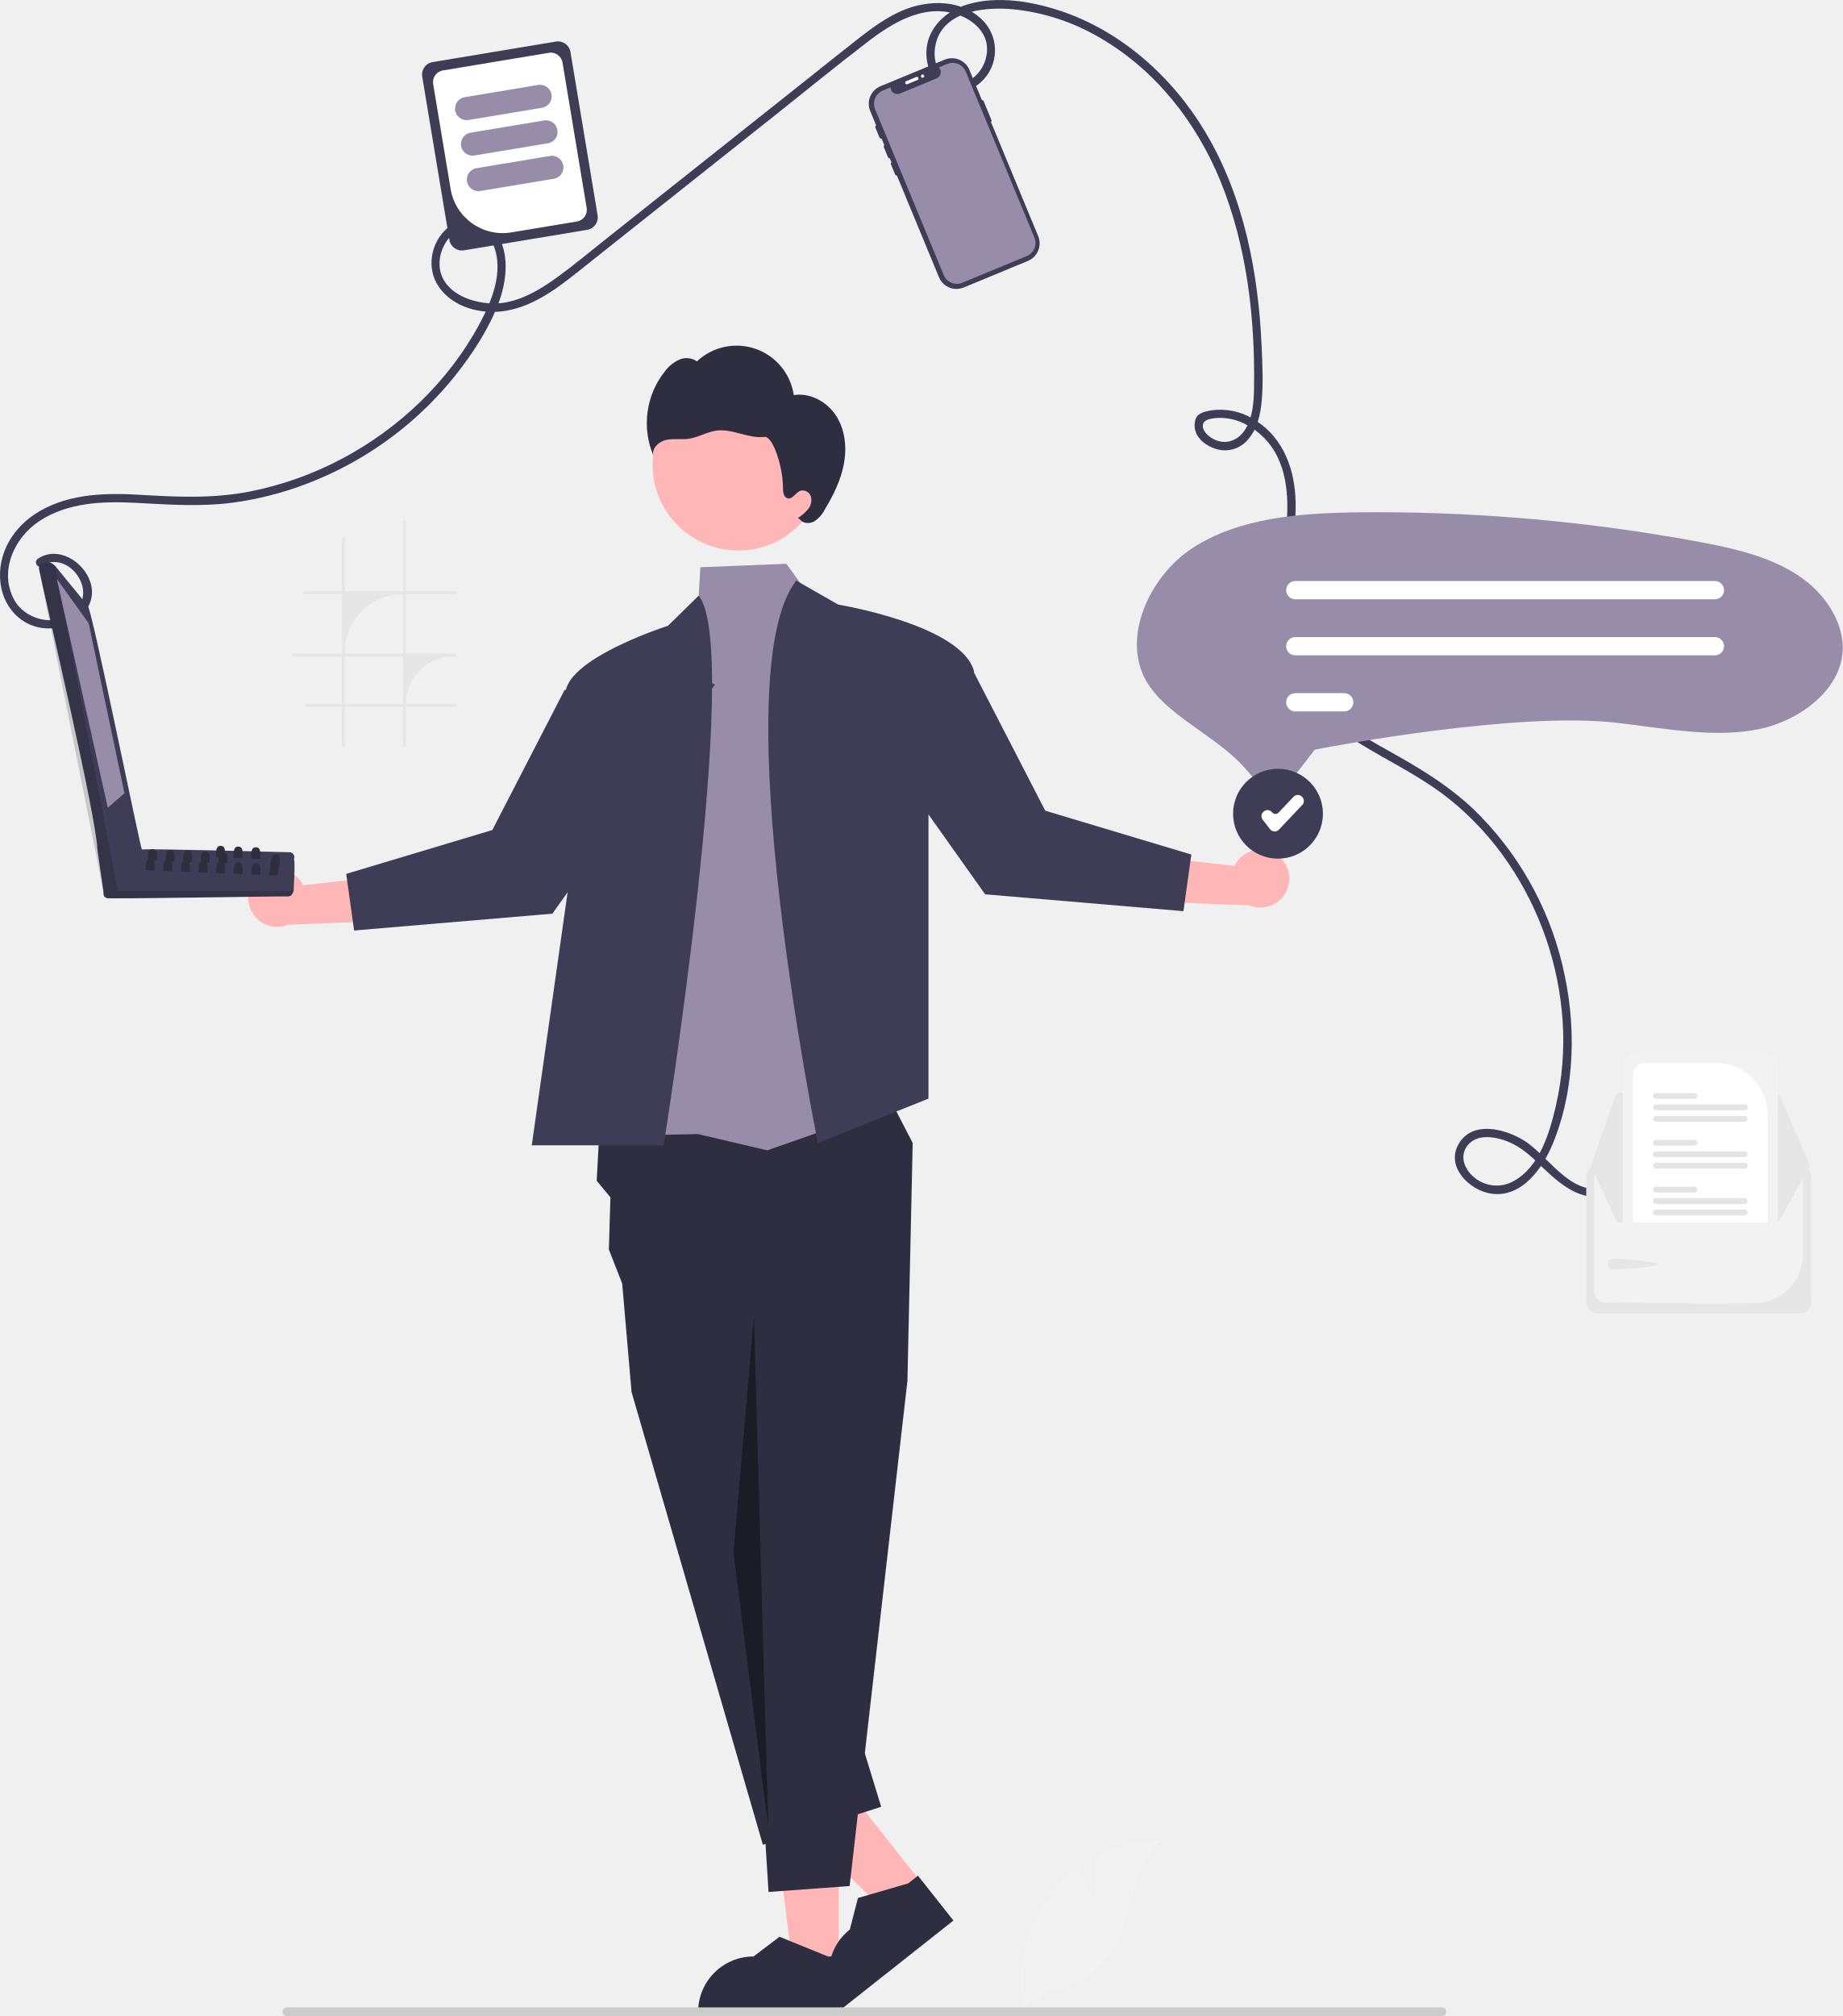
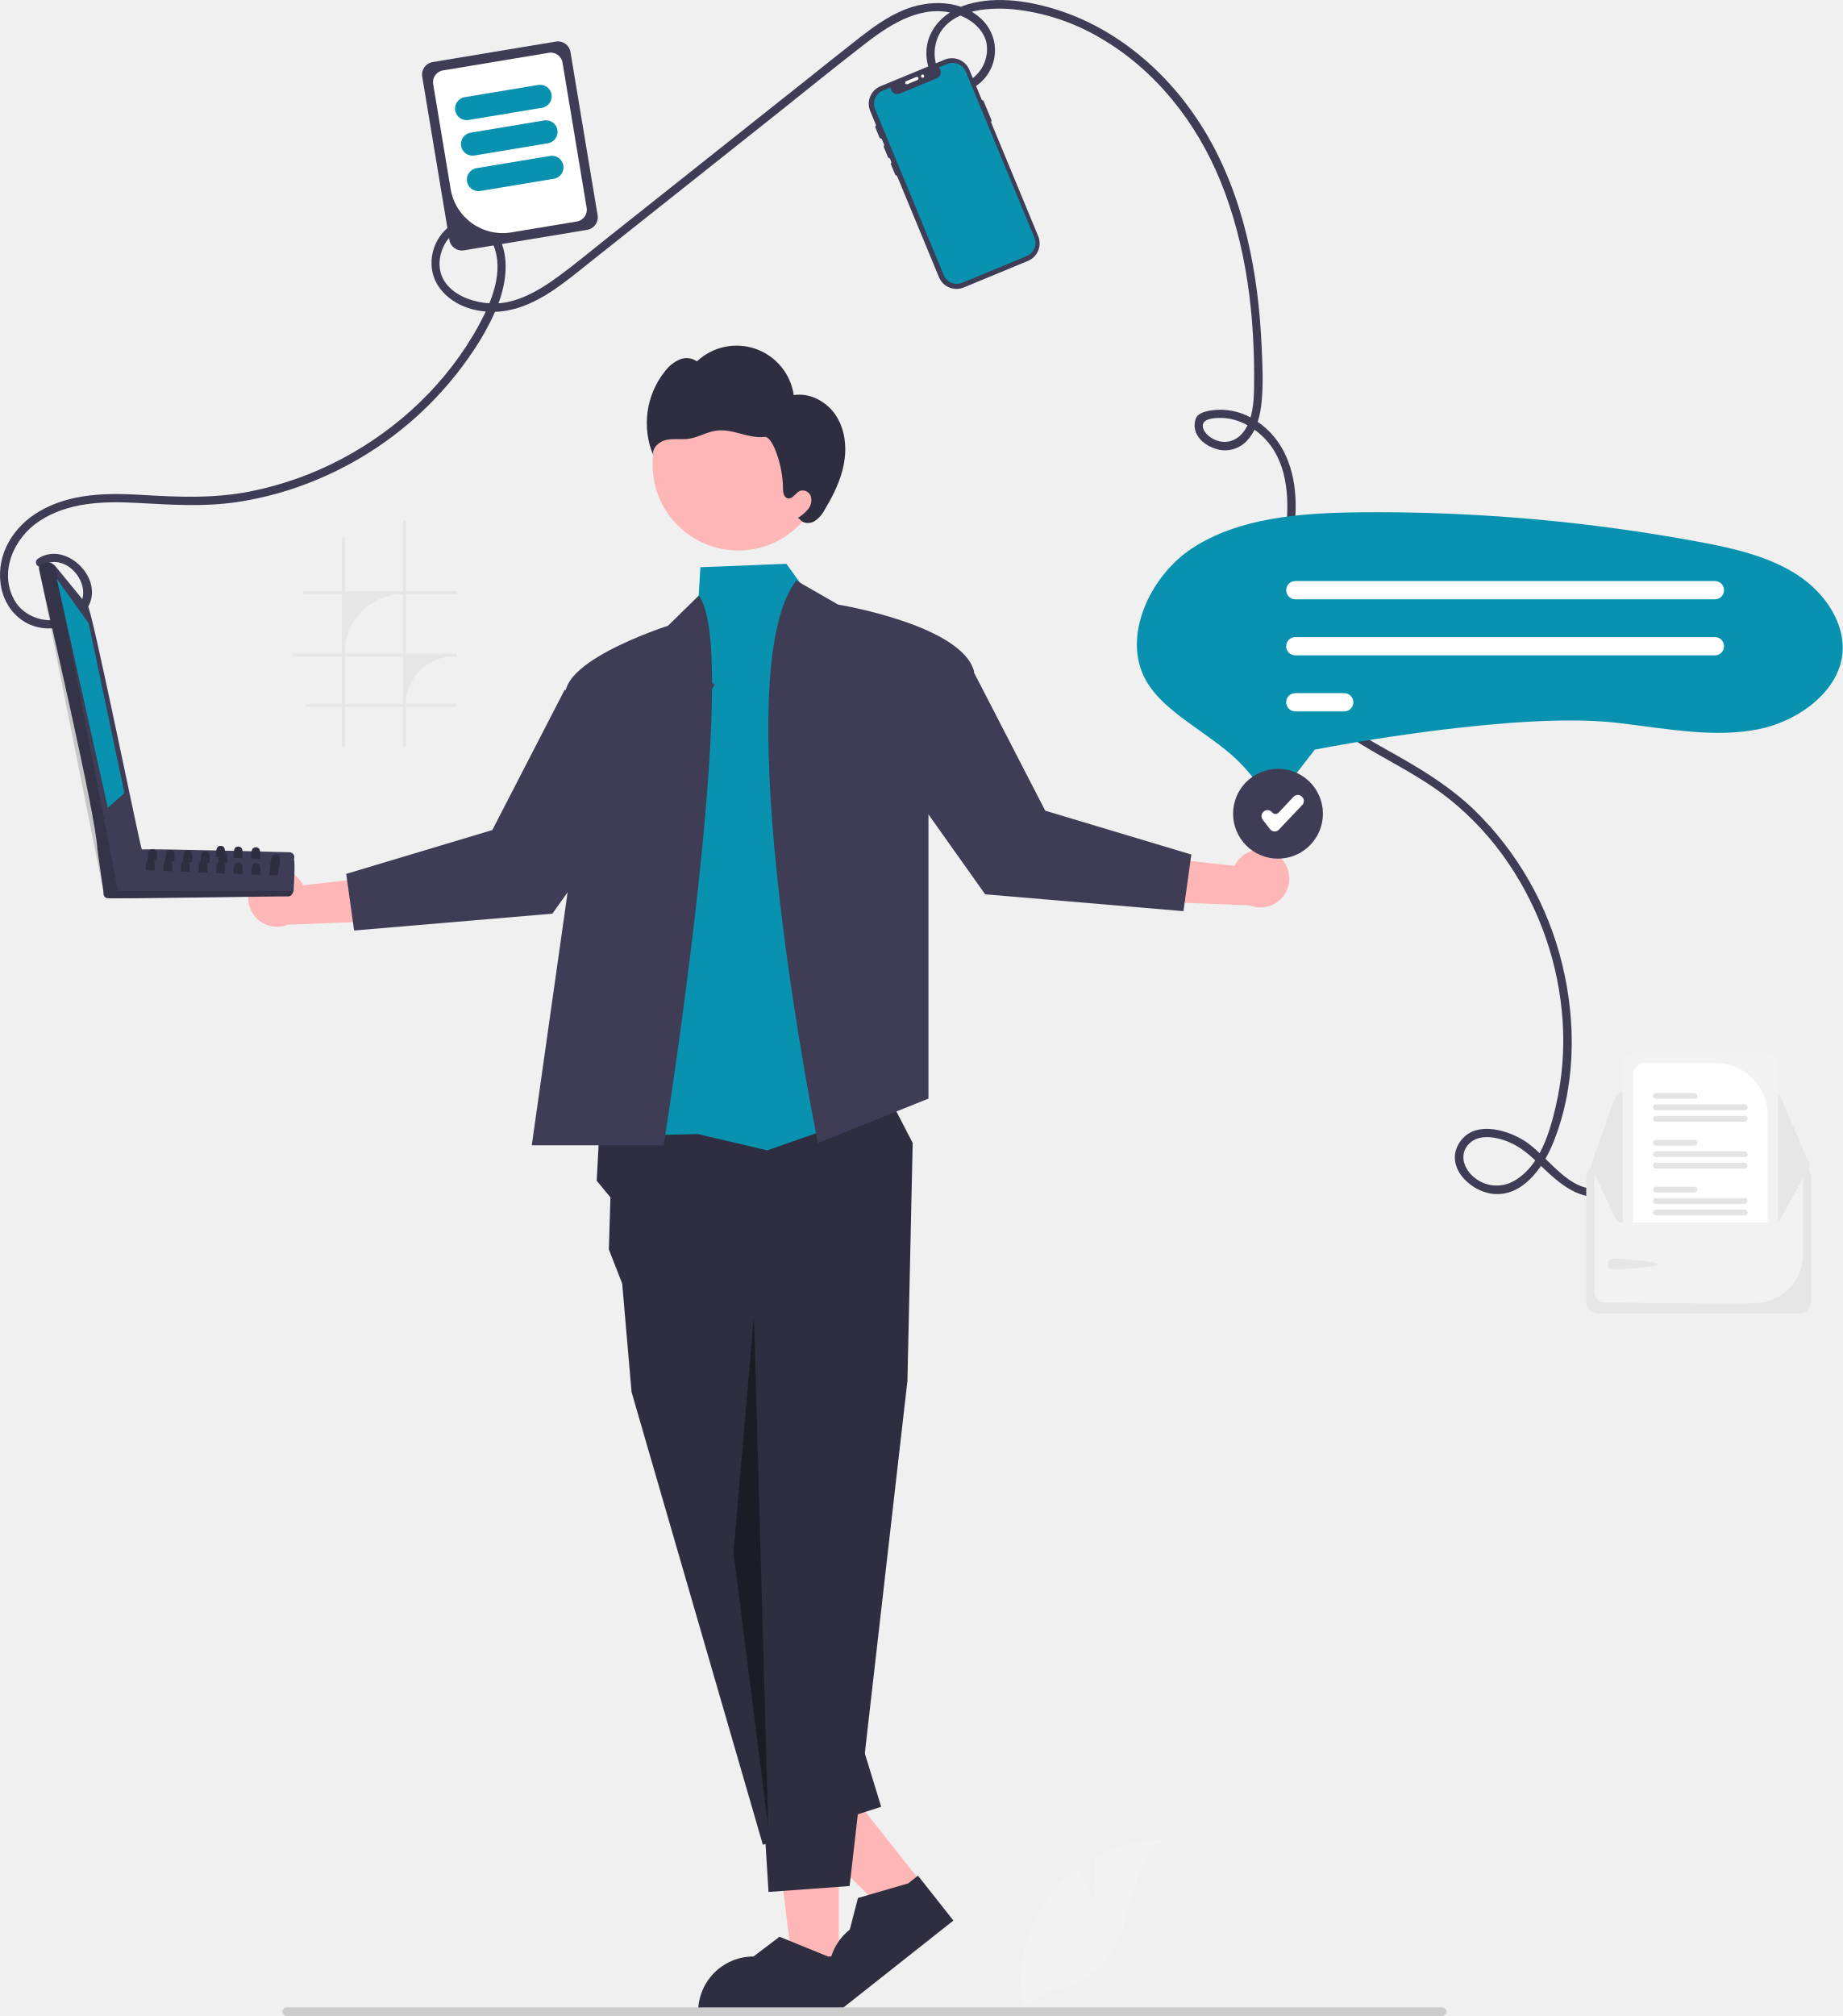
<svg xmlns="http://www.w3.org/2000/svg" data-name="Layer 1" width="666.741" height="729.254" viewBox="0 0 666.741 729.254">
  <path d="M281.824,290.106c8.344-5.707,19.084,6.871,13.242,14.702-5.905,7.916-18.816,5.672-23.262-2.411-5.672-10.313-.024-22.581,9.118-28.568,10.384-6.801,23.111-7.184,35.101-6.547,12.111.644,23.929,1.498,35.994-.238a120.739,120.739,0,0,0,29.693-8.328,126.144,126.144,0,0,0,49.875-37.784c6.154-7.808,11.905-16.583,15.428-25.93,2.713-7.199,3.999-16.668.154-23.715a12.073,12.073,0,0,0-18.353-3.687c-6.408,5.25-8.138,14.997-3.239,21.789,5.257,7.289,15.177,9.787,23.718,8.46,11.87-1.844,21.482-10.224,30.569-17.439l67.3-53.431c11.097-8.811,22.081-17.792,33.322-26.419,9.141-7.016,20.295-13.819,32.2-10.071,4.799,1.511,9.636,5.088,10.835,10.228a13.161,13.161,0,0,1-4.719,12.75,8.095,8.095,0,0,1-11.841-1.485c-2.509-3.499-2.715-8.488-1.27-12.442,3.862-10.567,18.032-11.672,27.488-10.813A77.226,77.226,0,0,1,664.76,99.125c19.984,11.607,34.764,30.489,43.432,51.716,9.605,23.519,12.564,49.545,12.172,74.793-.08,5.15-.436,10.846-3.335,15.286-2.839,4.349-7.792,5.665-12.234,2.757-1.447-.947-3.307-2.792-2.929-4.738.474-2.443,5.343-2.462,7.293-2.368,5.338.256,10.384,2.946,14.207,6.574,9.086,8.621,9.793,21.811,8.608,33.54-1.301,12.876-5.012,25.682-3.538,38.716,2.414,21.354,19.936,33.22,37.146,43.037,8.814,5.028,17.82,9.834,25.746,16.23a106.04,106.04,0,0,1,20.987,22.842,115.376,115.376,0,0,1,19.702,57.191,105.533,105.533,0,0,1-2.399,30.505c-2.264,9.779-5.83,22.106-15.226,27.359a12.607,12.607,0,0,1-14.367-1.289c-3.807-3.055-5.667-8.478-1.735-12.295,3.258-3.163,8.473-2.496,12.404-1.21,4.734,1.548,8.417,4.437,11.945,7.85,6.726,6.505,14.599,14.491,24.831,12.414,1.891-.384,1.09-3.276-.798-2.893-12.352,2.508-19.8-11.848-28.909-17.375-6.595-4.002-17.86-6.977-23.013.827-5.562,8.422,3.381,17.508,11.691,18.593,10.805,1.41,18.295-9.154,21.923-17.875,8.414-20.224,8.675-43.938,3.529-64.997a115.929,115.929,0,0,0-32.07-56.169c-7.976-7.602-17.12-13.43-26.659-18.855-9.63-5.476-19.665-10.73-27.904-18.246a41.84,41.84,0,0,1-14.156-32.263c.088-14.012,4.593-27.609,4.312-41.648-.233-11.64-4.188-23.006-14.314-29.559a23.145,23.145,0,0,0-14.191-3.961c-2.048.168-4.926.513-6.613,1.796-1.359,1.033-1.616,3.45-1.342,5.013.651,3.712,4.162,6.29,7.572,7.323a10.842,10.842,0,0,0,11.708-3.455c3.279-3.787,4.418-8.838,4.882-13.701.629-6.589.281-13.356-.009-19.956-1.18-26.82-6.48-54.282-20.418-77.575-11.848-19.8-30.274-36.401-52.368-43.746-10.411-3.461-22.761-5.535-33.504-2.387-9.243,2.708-16.325,10.315-14.799,20.39,1.292,8.528,10.129,14.427,17.916,9.044a15.523,15.523,0,0,0,2.487-23.396c-7.528-7.883-19.803-7.827-29.196-3.82-5.657,2.413-10.665,6.028-15.495,9.783-6.157,4.787-12.228,9.688-18.336,14.538l-73.581,58.418c-5.808,4.611-11.522,9.39-17.523,13.748-5.6,4.067-11.779,7.834-18.673,9.14-9.708,1.839-25.076-2.983-23.898-15.297.457-4.782,3.625-10.063,8.466-11.435,4.746-1.344,9.226,1.709,10.99,6.031,3.889,9.528-.678,20.426-5.221,28.791-11.248,20.71-28.991,37.576-49.781,48.55a121.035,121.035,0,0,1-33.109,11.749c-12.973,2.549-25.702,2.05-38.818,1.254-12.714-.771-26.066-.692-37.398,5.933-9.292,5.433-15.491,15.285-14.002,26.264,1.293,9.534,8.94,16.821,18.802,16.016,8.277-.676,16.594-7.744,13.657-16.723-2.432-7.434-11.819-13.297-18.999-8.386-1.584,1.083-.085,3.684,1.514,2.59Z" transform="translate(-266.6297 -85.37299)" fill="#3f3d56" />
  <path d="M917.588,506.702H844.902a4.288,4.288,0,0,0-4.283,4.283v45.254a4.288,4.288,0,0,0,4.283,4.283h72.685a4.288,4.288,0,0,0,4.283-4.283v-45.254A4.288,4.288,0,0,0,917.588,506.702Z" transform="translate(-266.6297 -85.37299)" fill="#f2f2f2" style="isolation:isolate" />
  <path d="M917.588,506.702H844.902a4.288,4.288,0,0,0-4.283,4.283v45.254a4.288,4.288,0,0,0,4.283,4.283h72.685a4.288,4.288,0,0,0,4.283-4.283v-45.254A4.288,4.288,0,0,0,917.588,506.702Zm1.406,32.506a17.608,17.608,0,0,1-17.311,17.539c-7.375.096,4.081.133-4.814.133-20.34,0-41.549-.194-49.463-.32a3.99,3.99,0,0,1-3.908-3.974V510.989a1.41,1.41,0,0,1,1.405-1.409h72.683a1.41,1.41,0,0,1,1.409,1.405Z" transform="translate(-266.6297 -85.37299)" fill="#e6e6e6" />
  <path d="M908.64,480.644H853.262a2.38,2.38,0,0,0-2.237,1.578l-8.553,23.995a2.375,2.375,0,0,0,2.234,3.173l74.272.132h.003a2.375,2.375,0,0,0,2.183-3.311l-.13.055.13-.055-10.34-24.127A2.372,2.372,0,0,0,908.64,480.644Z" transform="translate(-266.6297 -85.37299)" fill="#e6e6e6" />
  <path d="M921.356,506.732a2.382,2.382,0,0,1-.192.936L910.824,526.24a2.382,2.382,0,0,1-2.184,1.438H853.263a2.382,2.382,0,0,1-2.239-1.577l-8.551-18.44a2.374,2.374,0,0,1,1.44-3.034,2.337,2.337,0,0,1,.793-.139l9.073-.017,3.703-.006,48.726-.085,3.705-.006,9.066-.017H918.98A2.376,2.376,0,0,1,921.356,506.732Z" transform="translate(-266.6297 -85.37299)" fill="#e6e6e6" />
  <path d="M850.351,540.647c1.098,0,16.178.922,16.178,2.02s-15.08,1.957-16.178,1.957a1.988,1.988,0,0,1,0-3.977Z" transform="translate(-266.6297 -85.37299)" fill="#e6e6e6" />
  <path d="M905.192,466.046H858.498a4.726,4.726,0,0,0-4.72,4.72v56.912h54.863a2.346,2.346,0,0,0,1.271-.37V470.766A4.726,4.726,0,0,0,905.192,466.046Z" transform="translate(-266.6297 -85.37299)" fill="#f2f2f2" />
  <path d="M887.369,469.873H861.78a4.303,4.303,0,0,0-4.299,4.297v53.508h48.726V488.71A18.859,18.859,0,0,0,887.369,469.873Z" transform="translate(-266.6297 -85.37299)" fill="#fff" />
  <path d="M897.905,522.926H865.782a1.047,1.047,0,1,0,0,2.094h32.124a1.047,1.047,0,1,0,0-2.094Z" transform="translate(-266.6297 -85.37299)" fill="#e4e4e4" />
  <path d="M897.905,518.785H865.782a1.048,1.048,0,0,0,0,2.096h32.124a1.048,1.048,0,1,0,0-2.096Z" transform="translate(-266.6297 -85.37299)" fill="#e4e4e4" />
  <path d="M879.707,514.646h-13.925a1.047,1.047,0,1,0,0,2.094h13.925a1.047,1.047,0,1,0,0-2.094Z" transform="translate(-266.6297 -85.37299)" fill="#e4e4e4" />
  <path d="M897.905,505.975H865.782a1.048,1.048,0,0,0,0,2.096h32.124a1.048,1.048,0,1,0,0-2.096Z" transform="translate(-266.6297 -85.37299)" fill="#e4e4e4" />
  <path d="M897.905,501.836H865.782a1.047,1.047,0,1,0,0,2.094h32.124a1.047,1.047,0,1,0,0-2.094Z" transform="translate(-266.6297 -85.37299)" fill="#e4e4e4" />
  <path d="M879.707,497.695h-13.925a1.048,1.048,0,0,0,0,2.096h13.925a1.048,1.048,0,1,0,0-2.096Z" transform="translate(-266.6297 -85.37299)" fill="#e4e4e4" />
  <path d="M897.905,489.025H865.782a1.048,1.048,0,0,0,0,2.096h32.124a1.048,1.048,0,1,0,0-2.096Z" transform="translate(-266.6297 -85.37299)" fill="#e4e4e4" />
  <path d="M897.905,484.886H865.782a1.048,1.048,0,0,0,0,2.096h32.124a1.048,1.048,0,1,0,0-2.096Z" transform="translate(-266.6297 -85.37299)" fill="#e4e4e4" />
  <path d="M879.707,480.745h-13.925a1.048,1.048,0,0,0,0,2.096h13.925a1.048,1.048,0,1,0,0-2.096Z" transform="translate(-266.6297 -85.37299)" fill="#e4e4e4" />
  <circle cx="267.124" cy="168.13" r="30.997" fill="#ffb6b6" />
  <path d="M569.137,235.754c-3.261-5.044-9.379-8.406-15.311-7.462a20.909,20.909,0,0,0-35.033-12.195,6.502,6.502,0,0,0-6.358-.636,13.406,13.406,0,0,0-5.166,4.146,30.088,30.088,0,0,0-4.21,30.609c-.725-2.635,1.916-5.115,4.585-5.706,2.668-.591,5.467-.032,8.174-.417,3.468-.493,6.586-2.506,10.06-2.958,2.919-.381,5.855.368,8.702,1.118,2.847.75,5.775,1.515,8.699,1.168,2.924-.347,6.69,10.733,6.639,18.537-.01,1.479.295,3.378,1.74,3.691,1.78.386,2.811-2.07,4.505-2.739a3.134,3.134,0,0,1,3.844,2.044,5.11,5.11,0,0,1-.976,4.576,15.099,15.099,0,0,1-3.661,3.176l.698.58c1.161,1.533,3.568,1.6,5.241.651a11.311,11.311,0,0,0,3.763-4.284c3.095-5.148,5.81-10.632,6.902-16.538S572.398,240.799,569.137,235.754Z" transform="translate(-266.6297 -85.37299)" fill="#2f2e41" />
  <polygon points="303.485 710.95 286.745 710.948 278.781 646.376 303.489 646.377 303.485 710.95" fill="#ffb6b6" />
  <path d="M570.705,813.786l-51.48-.002v-.651A20.039,20.039,0,0,1,539.262,793.096h.001l9.404-7.134,17.545,7.135,4.494 0Z" transform="translate(-266.6297 -85.37299)" fill="#2f2e41" />
  <polygon points="333.673 681.391 320.54 691.771 274.246 646.056 293.63 630.733 333.673 681.391" fill="#ffb6b6" />
  <path d="M611.596,780.098l-40.386,31.925-.404-.511a20.039,20.039,0,0,1,3.292-28.145l.001-.001,2.952-11.428,18.188-5.284,3.525-2.787Z" transform="translate(-266.6297 -85.37299)" fill="#2f2e41" />
  <polygon points="216.918 408.274 215.896 427.117 220.867 433.122 220.297 451.969 225.12 464.305 228.512 503.551 276.018 667.307 318.827 653.576 272.08 500.926 328.324 499.521 330.227 413.447 320.26 394.179 216.918 408.274" fill="#2f2e41" />
  <polygon points="322.915 486.545 328.324 499.521 307.409 682.241 278.064 684.384 265.392 480.109 322.915 486.545" fill="#2f2e41" />
-   <polygon points="294.155 217.278 284.519 203.94 253.405 205.187 252.808 215.457 232.139 410.681 252.437 410.226 277.634 416.109 326.097 399.147 294.155 217.278" fill="#988da9" />
+   <polygon points="294.155 217.278 284.519 203.94 253.405 205.187 252.808 215.457 232.139 410.681 252.437 410.226 277.634 416.109 326.097 399.147 294.155 217.278" fill="#0892af" />
  <path d="M506.75,499.664H459.033l12.449-87.873,5.048-35.618s-3.573-25.456-5.303-38.757a7.529,7.529,0,0,1,.709-4.14,13.656,13.656,0,0,1,2.193-3.308c5.804-6.693,18.858-12.497,27.044-15.673,4.216-1.626,7.146-2.562,7.146-2.562L519.436,300.834C535.392,320.77,506.75,499.664,506.75,499.664Z" transform="translate(-266.6297 -85.37299)" fill="#3f3d56" />
  <path d="M554.741,295.393l15.138,8.675s44.832,7.364,49.192,24.201l-16.503,49.815v104.693L562.562,498.82S528.052,329.682,554.741,295.393Z" transform="translate(-266.6297 -85.37299)" fill="#3f3d56" />
  <polyline points="272.788 475.879 265.392 561.548 277.985 661.252" opacity="0.4" />
  <path d="M360.849,401.658a10.387,10.387,0,0,1,15.43,3.948l36.677-4.148L404.263,418.557l-33.497,1.318a10.443,10.443,0,0,1-9.917-18.216Z" transform="translate(-266.6297 -85.37299)" fill="#ffb6b6" />
  <polygon points="248.158 241.42 258.654 247.69 199.871 330.501 128.122 336.597 125.265 316.112 178.129 300.252 204.259 249.604 248.158 241.42" fill="#3f3d56" />
  <path d="M728.725,394.658a10.387,10.387,0,0,0-15.43,3.948L676.618,394.459l8.693,17.098,33.497,1.318a10.443,10.443,0,0,0,9.917-18.216Z" transform="translate(-266.6297 -85.37299)" fill="#ffb6b6" />
  <polygon points="308.156 234.42 297.661 240.69 356.444 323.501 428.193 329.597 431.049 309.112 378.186 293.252 352.056 242.604 308.156 234.42" fill="#3f3d56" />
  <path d="M431.871,300.307v-1.094H413.524V273.681H412.432v25.531H391.405V279.496q-.551.434-1.089.892v18.824H376.428c-.154.362-.303.727-.443,1.094h14.332v21.454H372.522c.017.368.042.73.073,1.094h17.721v17.115H377.04c.163.368.334.73.514,1.089h12.763v14.388h1.089V341.059h21.027v14.388h1.092V341.059H431.871v-1.089H413.524a17.112,17.112,0,0,1,17.115-17.115h1.232v-1.094H413.524V300.307Zm-19.439,39.663H391.405v-17.115h21.027Zm0-18.21H391.405v-.429a21.026,21.026,0,0,1,21.027-21.024Z" transform="translate(-266.6297 -85.37299)" fill="#e6e6e6" />
  <path d="M591.276,148.829a.585.585,0,0,1-.763-.316l-1.519-3.671a.584.584,0,0,1,1.08-.447l1.519,3.671A.585.585,0,0,1,591.276,148.829Z" transform="translate(-266.6297 -85.37299)" fill="#3f3d56" />
  <path d="M621.92,121.632h0L617.386,110.674a6.864,6.864,0,0,0-8.967-3.718l0,0-23.216,9.608a6.864,6.864,0,0,0-3.718,8.967v0l24.878,60.117a6.864,6.864,0,0,0,8.967,3.718l0,0,23.216-9.608a6.864,6.864,0,0,0,3.718-8.967l0,0-17.115-41.359h0a.433.433,0,0,0,.234-.566l-2.897-7A.433.433,0,0,0,621.92,121.632Z" transform="translate(-266.6297 -85.37299)" fill="#3f3d56" />
-   <path d="M616.053,111.275l24.842,60.031a5.123,5.123,0,0,1-2.724,6.673.278.278,0,0,1-.05.025l-23.329,9.654a5.129,5.129,0,0,1-6.699-2.777l-24.842-60.031a5.125,5.125,0,0,1,2.779-6.695l2.829-1.171a2.436,2.436,0,0,0,3.37,2.239l13.301-5.504a2.37,2.37,0,0,0,.775-.52,2.429,2.429,0,0,0,.021-3.442l3.034-1.255A5.125,5.125,0,0,1,616.053,111.275Z" transform="translate(-266.6297 -85.37299)" fill="#988da9" />
+   <path d="M616.053,111.275l24.842,60.031a5.123,5.123,0,0,1-2.724,6.673.278.278,0,0,1-.05.025l-23.329,9.654a5.129,5.129,0,0,1-6.699-2.777l-24.842-60.031a5.125,5.125,0,0,1,2.779-6.695l2.829-1.171a2.436,2.436,0,0,0,3.37,2.239l13.301-5.504a2.37,2.37,0,0,0,.775-.52,2.429,2.429,0,0,0,.021-3.442l3.034-1.255A5.125,5.125,0,0,1,616.053,111.275Z" transform="translate(-266.6297 -85.37299)" fill="#0892af" />
  <path d="M588.685,142.566a.585.585,0,0,1-.763-.316l-1.519-3.671a.584.584,0,1,1,1.08-.447l1.519,3.671A.585.585,0,0,1,588.685,142.566Z" transform="translate(-266.6297 -85.37299)" fill="#3f3d56" />
  <path d="M585.628,135.484a.585.585,0,0,1-.763-.316l-1.519-3.671a.584.584,0,1,1,1.08-.447l1.519,3.671A.585.585,0,0,1,585.628,135.484Z" transform="translate(-266.6297 -85.37299)" fill="#3f3d56" />
  <path d="M594.18,115.505a.585.585,0,0,1,.316-.763l3.671-1.519a.584.584,0,0,1,.447,1.08l-3.671,1.519A.585.585,0,0,1,594.18,115.505Z" transform="translate(-266.6297 -85.37299)" fill="#fff" />
  <circle cx="333.813" cy="27.54" r="0.584" fill="#fff" />
-   <path d="M727.162,372.752c-.074,0-.147-.001-.222-.004a5.391,5.391,0,0,1-4.335-2.465,60.897,60.897,0,0,0-12.82-13.887c-3.009-2.405-6.153-4.641-9.193-6.803-7.843-5.577-15.23-10.83-19.33-18.087-8.94-15.826,1.588-37.869,16.628-47.755,16.87-11.087,39.059-12.826,60.525-13.054q3.346-.035,6.697-.035h0a638.494,638.494,0,0,1,115.311,10.544c12.649,2.334,25.888,5.192,36.528,12.13,10.576,6.897,17.005,17.757,16.378,27.669-.916,14.47-16.255,25.282-30.223,28.109-13.313,2.692-27.144.873-41.786-1.054-3.233-.425-6.575-.865-9.88-1.247-35.92-4.152-103.398,8.645-106.253,9.192l-2.832.542L731.365,370.688A5.274,5.274,0,0,1,727.162,372.752Z" transform="translate(-266.6297 -85.37299)" fill="#988da9" />
+   <path d="M727.162,372.752c-.074,0-.147-.001-.222-.004a5.391,5.391,0,0,1-4.335-2.465,60.897,60.897,0,0,0-12.82-13.887c-3.009-2.405-6.153-4.641-9.193-6.803-7.843-5.577-15.23-10.83-19.33-18.087-8.94-15.826,1.588-37.869,16.628-47.755,16.87-11.087,39.059-12.826,60.525-13.054q3.346-.035,6.697-.035h0a638.494,638.494,0,0,1,115.311,10.544c12.649,2.334,25.888,5.192,36.528,12.13,10.576,6.897,17.005,17.757,16.378,27.669-.916,14.47-16.255,25.282-30.223,28.109-13.313,2.692-27.144.873-41.786-1.054-3.233-.425-6.575-.865-9.88-1.247-35.92-4.152-103.398,8.645-106.253,9.192l-2.832.542L731.365,370.688A5.274,5.274,0,0,1,727.162,372.752Z" transform="translate(-266.6297 -85.37299)" fill="#0892af" />
  <path d="M887.117,302.162H735.296a3.303,3.303,0,0,1,0-6.607H887.117a3.303,3.303,0,0,1,0,6.607Z" transform="translate(-266.6297 -85.37299)" fill="#fff" />
  <path d="M887.117,322.438H735.296a3.303,3.303,0,0,1-.007-6.607h151.828a3.303,3.303,0,0,1,0,6.607Z" transform="translate(-266.6297 -85.37299)" fill="#fff" />
  <path d="M752.988,342.714H735.296a3.303,3.303,0,0,1,0-6.607h17.693a3.303,3.303,0,0,1,0,6.607Z" transform="translate(-266.6297 -85.37299)" fill="#fff" />
  <circle cx="462.407" cy="294.352" r="16.057" fill="#fff" />
  <path d="M729.037,395.978a16.253,16.253,0,1,1,16.253-16.253A16.271,16.271,0,0,1,729.037,395.978Z" transform="translate(-266.6297 -85.37299)" fill="#3f3d56" />
  <path d="M727.834,386.142c-.034,0-.068-.001-.103-.003a2.1,2.1,0,0,1-1.557-.809l-2.683-3.45a2.101,2.101,0,0,1,.368-2.948l.097-.075a2.1,2.1,0,0,1,2.949.368,1.532,1.532,0,0,0,2.32.113l5.448-5.752a2.104,2.104,0,0,1,2.97-.081l.089.085a2.1,2.1,0,0,1,.08,2.97l-8.455,8.925A2.098,2.098,0,0,1,727.834,386.142Z" transform="translate(-266.6297 -85.37299)" fill="#fff" />
  <path d="M429.222,172.166l-9.824-59.076a4.577,4.577,0,0,1,3.76-5.26l44.615-7.419a4.577,4.577,0,0,1,5.26,3.76l9.823,59.076a4.577,4.577,0,0,1-3.76,5.26l-44.615,7.419A4.577,4.577,0,0,1,429.222,172.166Z" transform="translate(-266.6297 -85.37299)" fill="#3f3d56" />
  <path d="M429.677,153.754l-6.315-37.979a4.286,4.286,0,0,1,3.521-4.926l38.343-6.376a4.287,4.287,0,0,1,4.926,3.521l8.742,52.569a4.287,4.287,0,0,1-3.522,4.926l-23.753,3.95A19.094,19.094,0,0,1,429.677,153.754Z" transform="translate(-266.6297 -85.37299)" fill="#fff" />
-   <path d="M431.332,125.339a4.189,4.189,0,0,1,3.441-4.814l26.598-4.423a4.184,4.184,0,1,1,1.373,8.255L436.146,128.78A4.189,4.189,0,0,1,431.332,125.339Z" transform="translate(-266.6297 -85.37299)" fill="#988da9" />
-   <path d="M433.467,138.18a4.189,4.189,0,0,1,3.441-4.814l26.598-4.423a4.184,4.184,0,0,1,1.373,8.255l-26.598,4.423A4.189,4.189,0,0,1,433.467,138.18Z" transform="translate(-266.6297 -85.37299)" fill="#988da9" />
-   <path d="M435.602,151.02a4.189,4.189,0,0,1,3.441-4.814l26.598-4.423a4.184,4.184,0,0,1,1.373,8.255l-26.598,4.423A4.189,4.189,0,0,1,435.602,151.02Z" transform="translate(-266.6297 -85.37299)" fill="#988da9" />
+   <path d="M431.332,125.339a4.189,4.189,0,0,1,3.441-4.814l26.598-4.423a4.184,4.184,0,1,1,1.373,8.255L436.146,128.78A4.189,4.189,0,0,1,431.332,125.339Z" transform="translate(-266.6297 -85.37299)" fill="#0892af" />
+   <path d="M433.467,138.18a4.189,4.189,0,0,1,3.441-4.814l26.598-4.423a4.184,4.184,0,0,1,1.373,8.255l-26.598,4.423A4.189,4.189,0,0,1,433.467,138.18Z" transform="translate(-266.6297 -85.37299)" fill="#0892af" />
+   <path d="M435.602,151.02a4.189,4.189,0,0,1,3.441-4.814l26.598-4.423a4.184,4.184,0,0,1,1.373,8.255l-26.598,4.423A4.189,4.189,0,0,1,435.602,151.02Z" transform="translate(-266.6297 -85.37299)" fill="#0892af" />
  <path d="M662.326,772.971l.707-15.9a51.353,51.353,0,0,1,23.953-6.063c-11.504,9.405-10.066,27.536-17.866,40.184a30.889,30.889,0,0,1-22.651,14.274l-9.627,5.894a51.76,51.76,0,0,1,10.91-41.943,49.997,49.997,0,0,1,9.189-8.538C659.246,766.959,662.326,772.971,662.326,772.971Z" transform="translate(-266.6297 -85.37299)" fill="#f2f2f2" />
  <path d="M789.969,813.074a1.549,1.549,0,0,1-1.553,1.553H370.366a1.553,1.553,0,1,1,0-3.106H788.416A1.549,1.549,0,0,1,789.969,813.074Z" transform="translate(-266.6297 -85.37299)" fill="#ccc" />
  <path d="M371.373,393.657c-7.414-.148-47.24-1.291-53.771-1.01-.369-1.293-12.75,14.573-13.051,14.671a1.808,1.808,0,0,0,.605,2.908c.728.442,64.932-.746,65.71-.591a1.786,1.786,0,0,0,1.594-1.038l.429-.961c.045-1.644.583-10.048.1-11.485A1.778,1.778,0,0,0,371.373,393.657Z" transform="translate(-266.6297 -85.37299)" fill="#3f3d56" />
  <path d="M372.889,407.634c-.377.905-.859,2.043-2.023,2.001l-65.032.73a1.794,1.794,0,0,1-1.565-2.633Z" transform="translate(-266.6297 -85.37299)" opacity="0.17" style="isolation:isolate" />
  <path d="M317.906,392.453c-.7-1.211-18.086-87.238-19.537-87.958l-11.87-14.521-1.061-.798c-1.475-.81-5.014-.262-4.696,1.991h0c2.789,13.37,20.726,89.518,21.119,101.39L304.02,407.682a1.863,1.863,0,0,0,2.3,1.53,3.583,3.583,0,0,0,2.877-2.079C309.359,406.599,318.719,392.762,317.906,392.453Z" transform="translate(-266.6297 -85.37299)" fill="#3f3d56" />
  <path d="M286.496,289.974l22.703,117.161c-.759,1.922-4.312,3.268-5.139.747-.014-.003-23.291-116.644-23.315-116.713C280.497,288.362,285.135,288.273,286.496,289.974Z" transform="translate(-266.6297 -85.37299)" opacity="0.17" style="isolation:isolate" />
-   <polygon points="20.55 209.392 32.081 225.464 45.023 286.929 39.006 292.177 20.55 209.392" fill="#988da9" />
+   <polygon points="20.55 209.392 32.081 225.464 45.023 286.929 39.006 292.177 20.55 209.392" fill="#0892af" />
  <path d="M363.93,401.945l3.19.13a12.539,12.539,0,0,1,.46-2.76c.48-2.28.91-4.99-1.08-4.98-1.35-.13-1.81,1.58-2.05,3.44A26.32,26.32,0,0,1,363.93,401.945Z" transform="translate(-266.6297 -85.37299)" fill="#2f2e41" />
  <path d="M345.63,397.655l2.15.08,1.04.04c-.02-1.14.51-3.49-.78-4.07a1.6,1.6,0,0,0-.65-.13c-1.21-.07-1.57.85-1.68,1.91-.07.64-.04,1.32-.06,1.85C345.65,397.445,345.64,397.555,345.63,397.655Z" transform="translate(-266.6297 -85.37299)" fill="#2f2e41" />
  <path d="M339.26,397.395l2.16.09,1.03.04c-.02-1.31.67-4.17-1.43-4.21-1.94-.11-1.69,2.36-1.74,3.76C339.28,397.185,339.27,397.295,339.26,397.395Z" transform="translate(-266.6297 -85.37299)" fill="#2f2e41" />
  <path d="M332.89,397.145l2.15.08,1.04.04c-.02-1.3.67-4.16-1.43-4.2-1.94-.12-1.69,2.35-1.74,3.76C332.91,396.935,332.9,397.045,332.89,397.145Z" transform="translate(-266.6297 -85.37299)" fill="#2f2e41" />
  <path d="M326.52,396.885l2.16.09,1.03.04c-.02-1.31.67-4.16-1.43-4.21-1.94-.11-1.69,2.36-1.74,3.76C326.54,396.675,326.53,396.785,326.52,396.885Z" transform="translate(-266.6297 -85.37299)" fill="#2f2e41" />
  <path d="M320.15,396.635l2.15.08,1.04.04c-.02-1.2.56-3.71-.98-4.14h-.01a1.464,1.464,0,0,0-.44-.06,1.506,1.506,0,0,0-.54.05h-.01c-1.34.35-1.15,2.45-1.19,3.71C320.17,396.425,320.16,396.535,320.15,396.635Z" transform="translate(-266.6297 -85.37299)" fill="#2f2e41" />
  <path d="M357.5,395.955l3.19.13c0-.12,0-.25.01-.4a13.331,13.331,0,0,0,.04-2.29c-.11-.84-.47-1.5-1.48-1.52-1.03-.06-1.44.6-1.6,1.45a3.115,3.115,0,0,0-.08.44v.01C357.5,394.555,357.55,395.395,357.5,395.955Z" transform="translate(-266.6297 -85.37299)" fill="#2f2e41" />
  <path d="M351.13,395.695l3.19.13a23.281,23.281,0,0,0,.06-2.58c-.09-.88-.44-1.6-1.49-1.62-1.06-.07-1.47.65-1.63,1.54C351.11,394.025,351.19,395.055,351.13,395.695Z" transform="translate(-266.6297 -85.37299)" fill="#2f2e41" />
  <path d="M344.76,395.445l.95.04,2.24.09c-.01-.48.08-1.18.09-1.87a4.233,4.233,0,0,0-.02-.62c-.08-.93-.41-1.7-1.5-1.72-1.11-.06-1.5.71-1.64,1.65C344.74,393.854,344.82,394.825,344.76,395.445Z" transform="translate(-266.6297 -85.37299)" fill="#2f2e41" />
  <path d="M357.56,401.695l3.19.12c-.01-1.3.67-4.16-1.43-4.2C357.22,397.485,357.68,400.385,357.56,401.695Z" transform="translate(-266.6297 -85.37299)" fill="#2f2e41" />
  <path d="M351.19,401.435l3.19.13c-.01-1.31.67-4.17-1.43-4.21C350.85,397.235,351.31,400.135,351.19,401.435Z" transform="translate(-266.6297 -85.37299)" fill="#2f2e41" />
  <path d="M344.82,401.185l3.19.12c-.01-.93.34-2.65-.23-3.57a1.32,1.32,0,0,0-1.2-.63,1.406,1.406,0,0,0-.93.23C344.63,398.005,344.92,400.125,344.82,401.185Z" transform="translate(-266.6297 -85.37299)" fill="#2f2e41" />
  <path d="M338.45,400.925l3.19.13c-.01-.93.33-2.64-.22-3.57a1.323,1.323,0,0,0-1.21-.64,1.389,1.389,0,0,0-.93.23C338.26,397.765,338.55,399.875,338.45,400.925Z" transform="translate(-266.6297 -85.37299)" fill="#2f2e41" />
  <path d="M332.08,400.675l3.19.12c-.01-.93.34-2.65-.23-3.57a1.319,1.319,0,0,0-1.2-.63,1.405,1.405,0,0,0-.93.23C331.89,397.495,332.18,399.615,332.08,400.675Z" transform="translate(-266.6297 -85.37299)" fill="#2f2e41" />
  <path d="M325.71,400.415l3.19.13c-.01-.93.33-2.64-.22-3.57a1.312,1.312,0,0,0-1.21-.64,1.389,1.389,0,0,0-.93.23C325.52,397.255,325.81,399.365,325.71,400.415Z" transform="translate(-266.6297 -85.37299)" fill="#2f2e41" />
  <path d="M319.34,400.165l3.19.12c-.01-.93.33-2.64-.23-3.57a1.308,1.308,0,0,0-1.2-.63,1.405,1.405,0,0,0-.93.23C319.15,396.995,319.44,399.104,319.34,400.165Z" transform="translate(-266.6297 -85.37299)" fill="#2f2e41" />
</svg>
